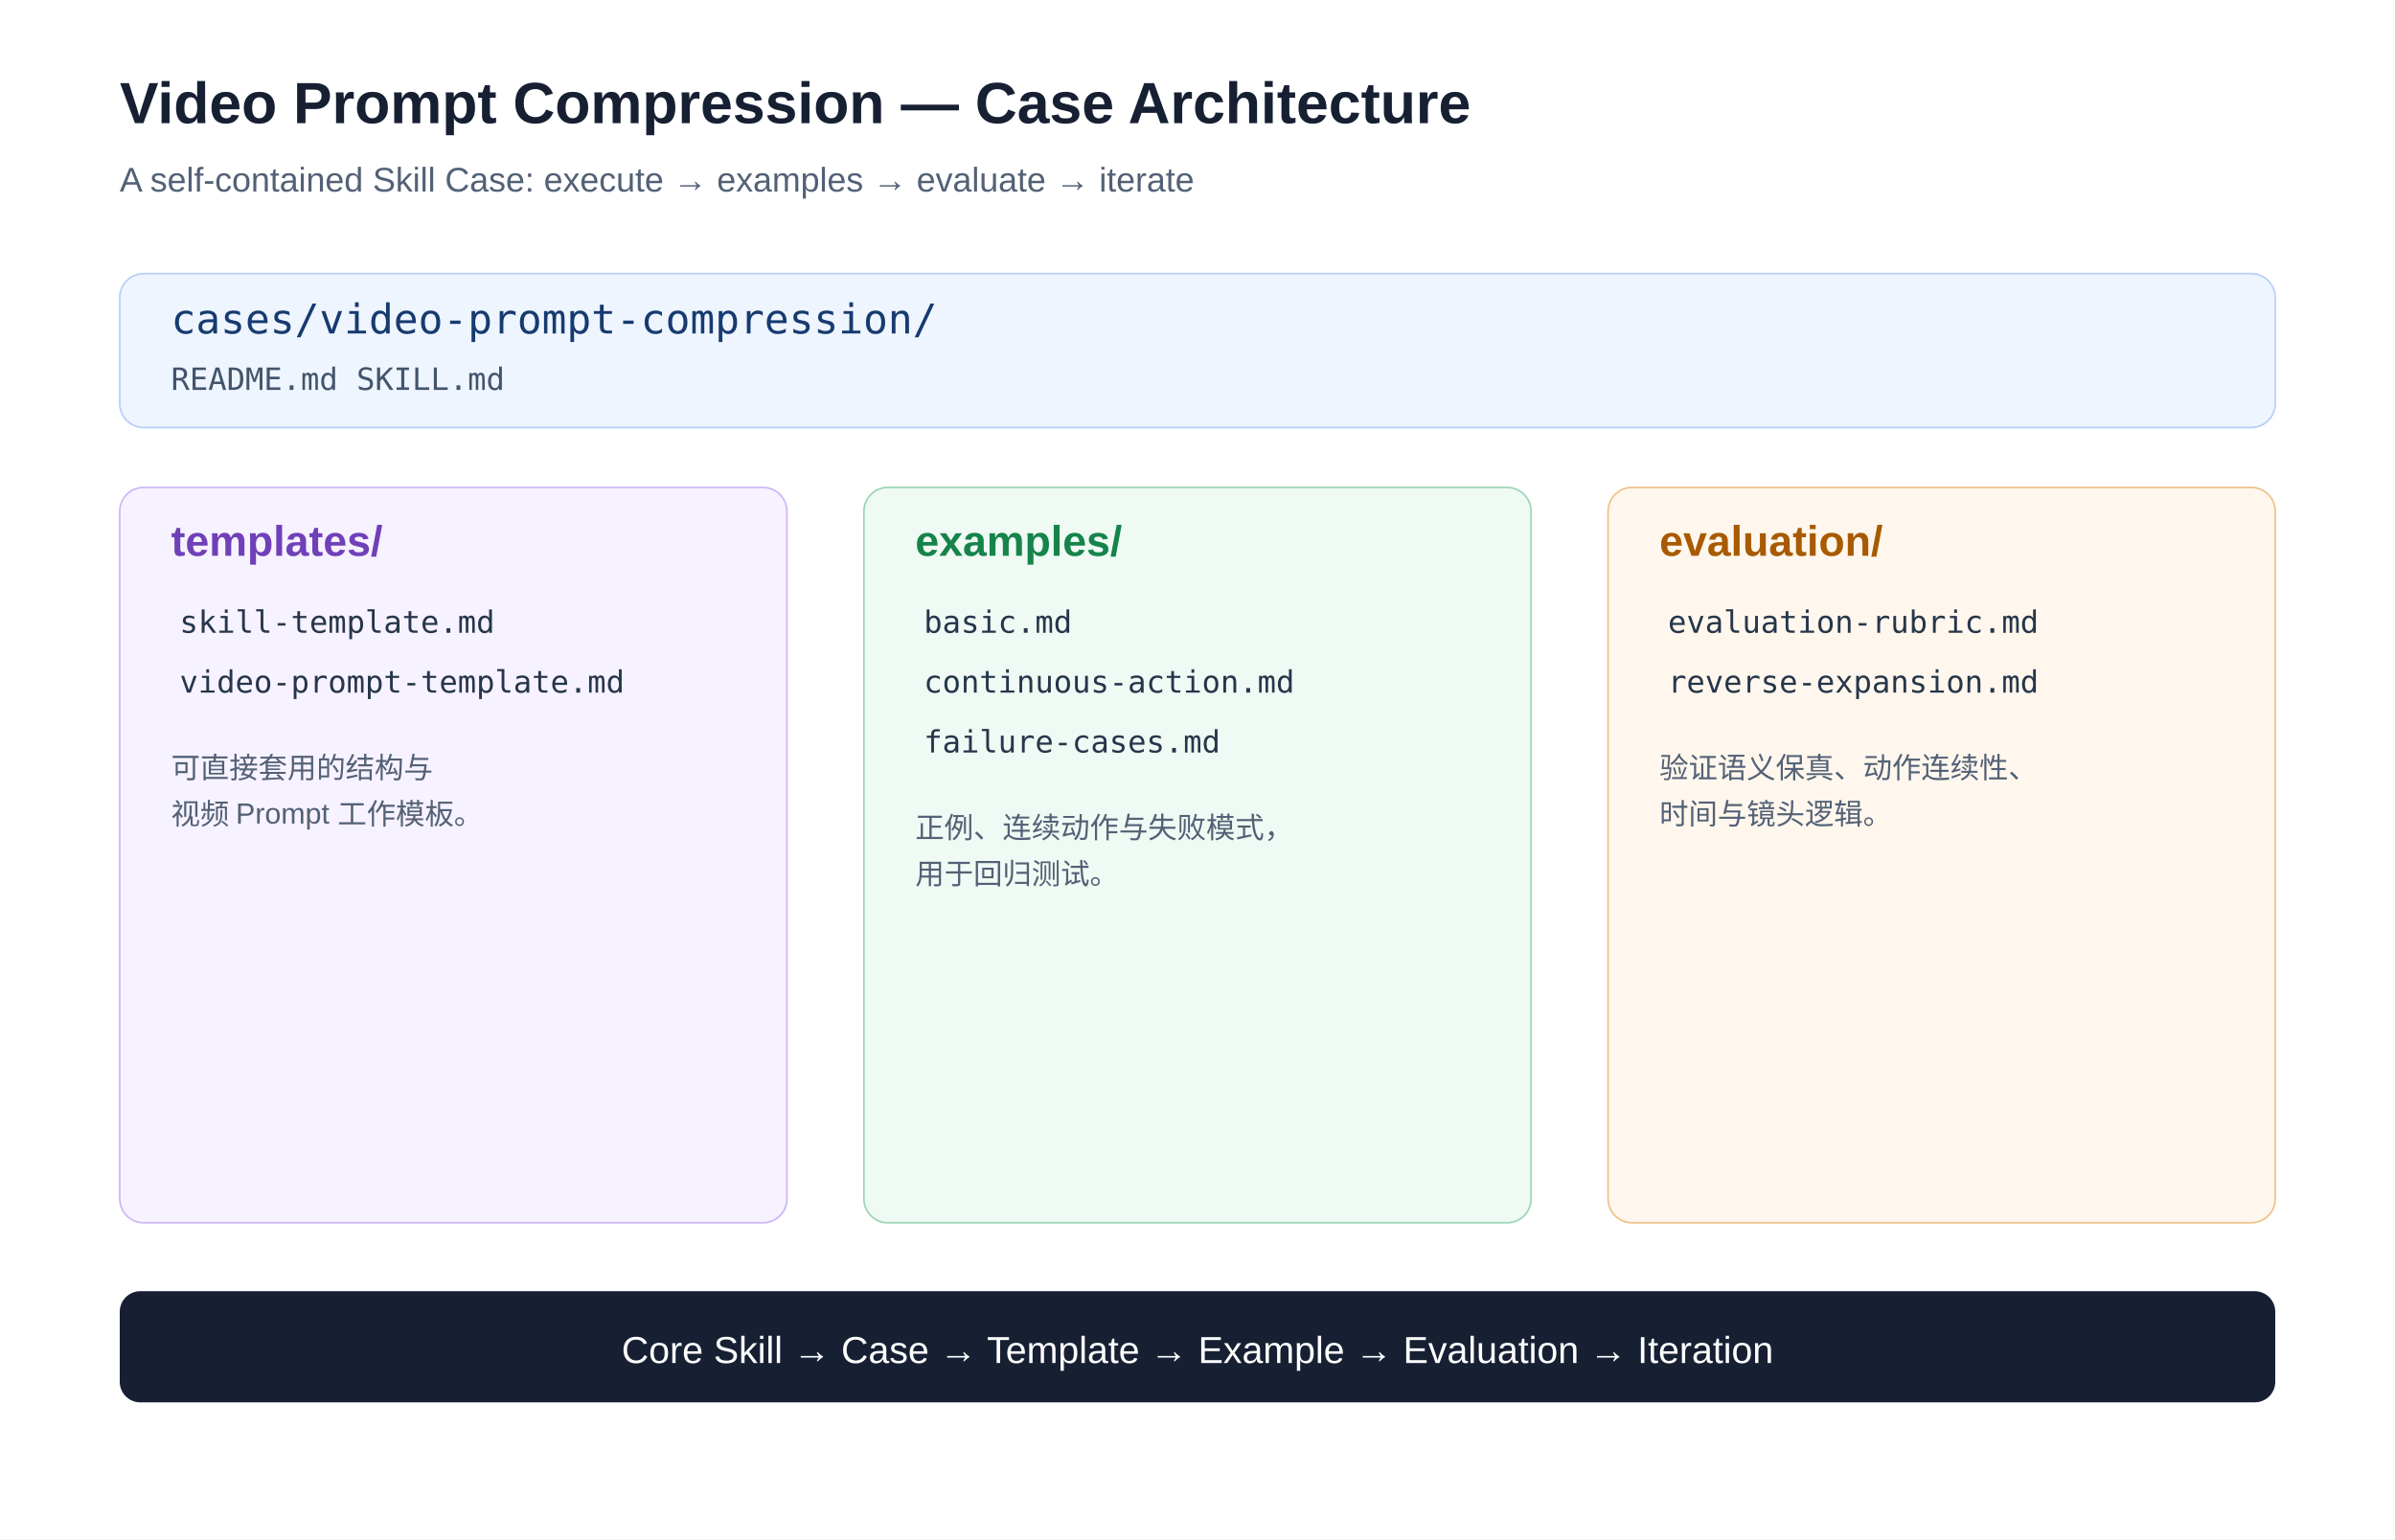
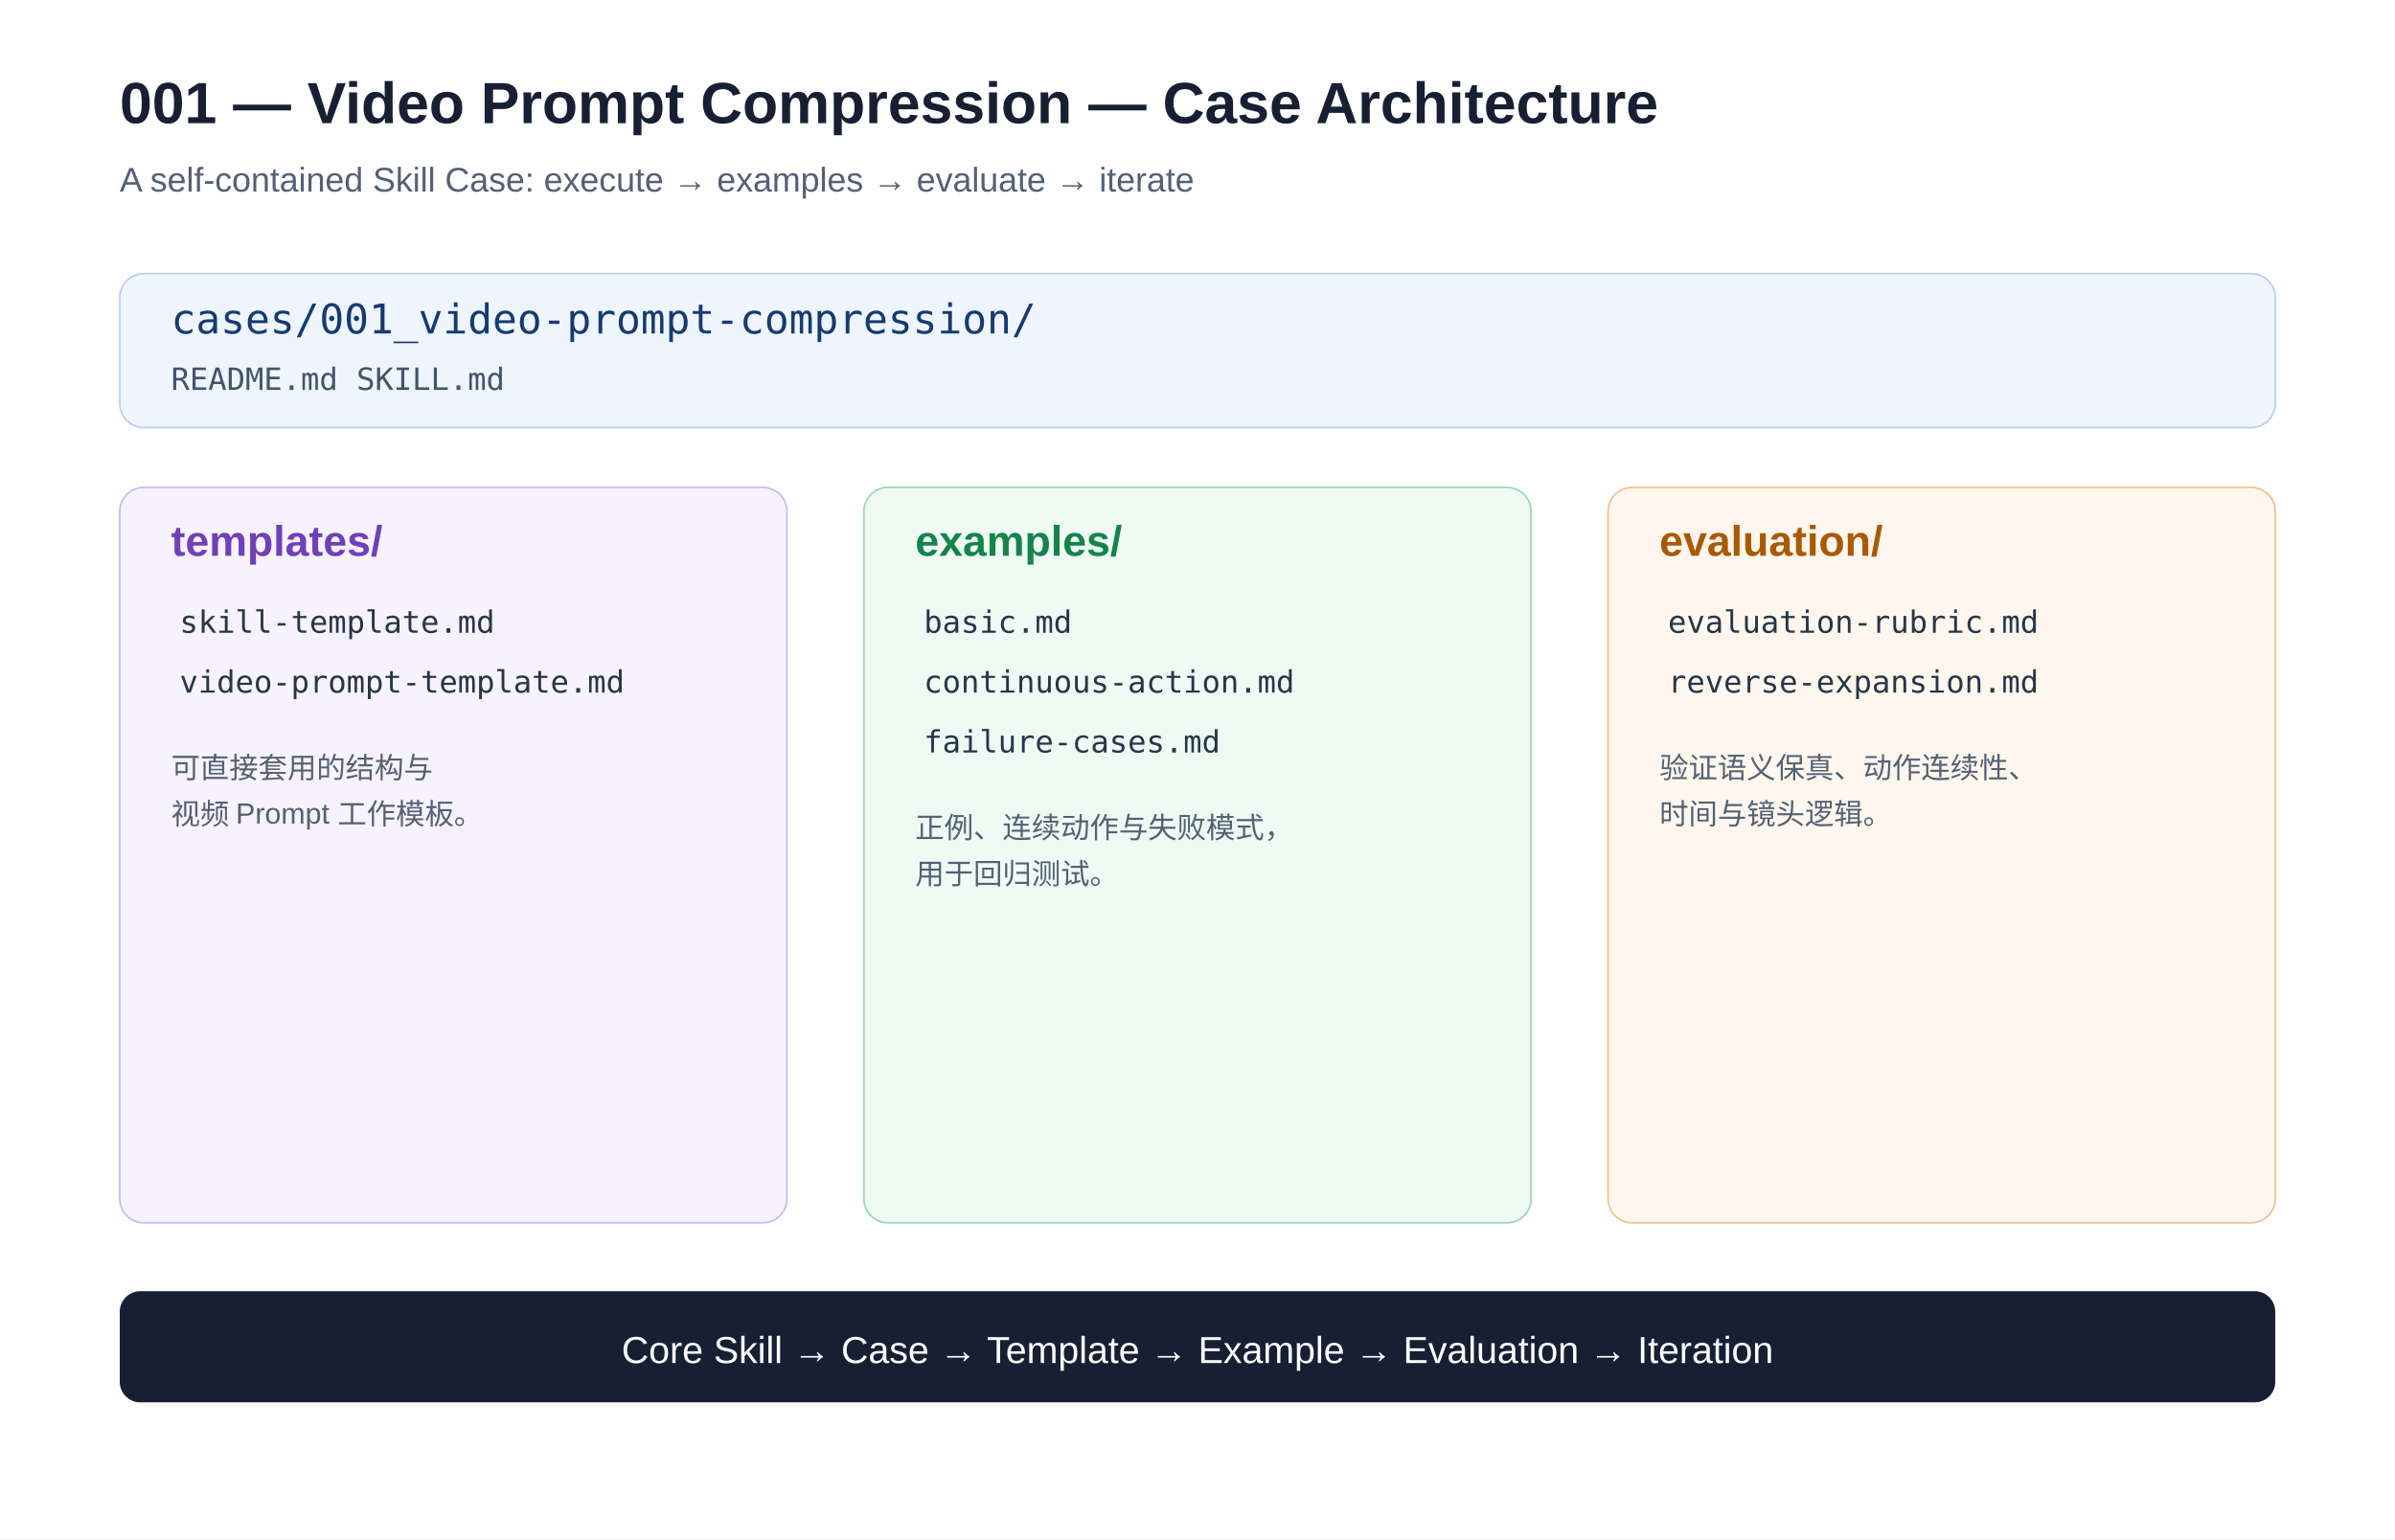
<svg xmlns="http://www.w3.org/2000/svg" width="1400" height="900" viewBox="0 0 1400 900">
  <rect width="1400" height="900" fill="#fff" />
-   <text x="70" y="72" font-family="Arial,sans-serif" font-size="34" font-weight="700" fill="#172033">Video Prompt Compression — Case Architecture</text>
+   <text x="70" y="72" font-family="Arial,sans-serif" font-size="34" font-weight="700" fill="#172033">001 — Video Prompt Compression — Case Architecture</text>
  <text x="70" y="112" font-family="Arial,sans-serif" font-size="20" fill="#536176">A self-contained Skill Case: execute → examples → evaluate → iterate</text>
  <rect x="70" y="160" width="1260" height="90" rx="14" fill="#eef5ff" stroke="#b8cff5" />
-   <text x="100" y="195" font-family="monospace" font-size="24" fill="#173b70">cases/video-prompt-compression/</text>
+   <text x="100" y="195" font-family="monospace" font-size="24" fill="#173b70">cases/001_video-prompt-compression/</text>
  <text x="100" y="228" font-family="monospace" font-size="18" fill="#43546b">README.md   SKILL.md</text>
  <rect x="70" y="285" width="390" height="430" rx="14" fill="#f7f2ff" stroke="#cdb8f5" />
  <text x="100" y="325" font-family="Arial,sans-serif" font-size="25" font-weight="700" fill="#7040b8">templates/</text>
  <text x="105" y="370" font-family="monospace" font-size="18" fill="#26364a">skill-template.md</text>
  <text x="105" y="405" font-family="monospace" font-size="18" fill="#26364a">video-prompt-template.md</text>
  <text x="100" y="455" font-family="Arial,sans-serif" font-size="17" fill="#536176">可直接套用的结构与</text>
  <text x="100" y="482" font-family="Arial,sans-serif" font-size="17" fill="#536176">视频 Prompt 工作模板。</text>
  <rect x="505" y="285" width="390" height="430" rx="14" fill="#effaf4" stroke="#9fd5b6" />
  <text x="535" y="325" font-family="Arial,sans-serif" font-size="25" font-weight="700" fill="#16834b">examples/</text>
  <text x="540" y="370" font-family="monospace" font-size="18" fill="#26364a">basic.md</text>
  <text x="540" y="405" font-family="monospace" font-size="18" fill="#26364a">continuous-action.md</text>
  <text x="540" y="440" font-family="monospace" font-size="18" fill="#26364a">failure-cases.md</text>
  <text x="535" y="490" font-family="Arial,sans-serif" font-size="17" fill="#536176">正例、连续动作与失败模式，</text>
  <text x="535" y="517" font-family="Arial,sans-serif" font-size="17" fill="#536176">用于回归测试。</text>
  <rect x="940" y="285" width="390" height="430" rx="14" fill="#fff7ed" stroke="#efc28c" />
  <text x="970" y="325" font-family="Arial,sans-serif" font-size="25" font-weight="700" fill="#a85a00">evaluation/</text>
  <text x="975" y="370" font-family="monospace" font-size="18" fill="#26364a">evaluation-rubric.md</text>
  <text x="975" y="405" font-family="monospace" font-size="18" fill="#26364a">reverse-expansion.md</text>
  <text x="970" y="455" font-family="Arial,sans-serif" font-size="17" fill="#536176">验证语义保真、动作连续性、</text>
  <text x="970" y="482" font-family="Arial,sans-serif" font-size="17" fill="#536176">时间与镜头逻辑。</text>
  <rect x="70" y="755" width="1260" height="65" rx="12" fill="#172033" />
  <text x="700" y="797" text-anchor="middle" font-family="Arial,sans-serif" font-size="22" fill="#fff">Core Skill → Case → Template → Example → Evaluation → Iteration</text>
</svg>
